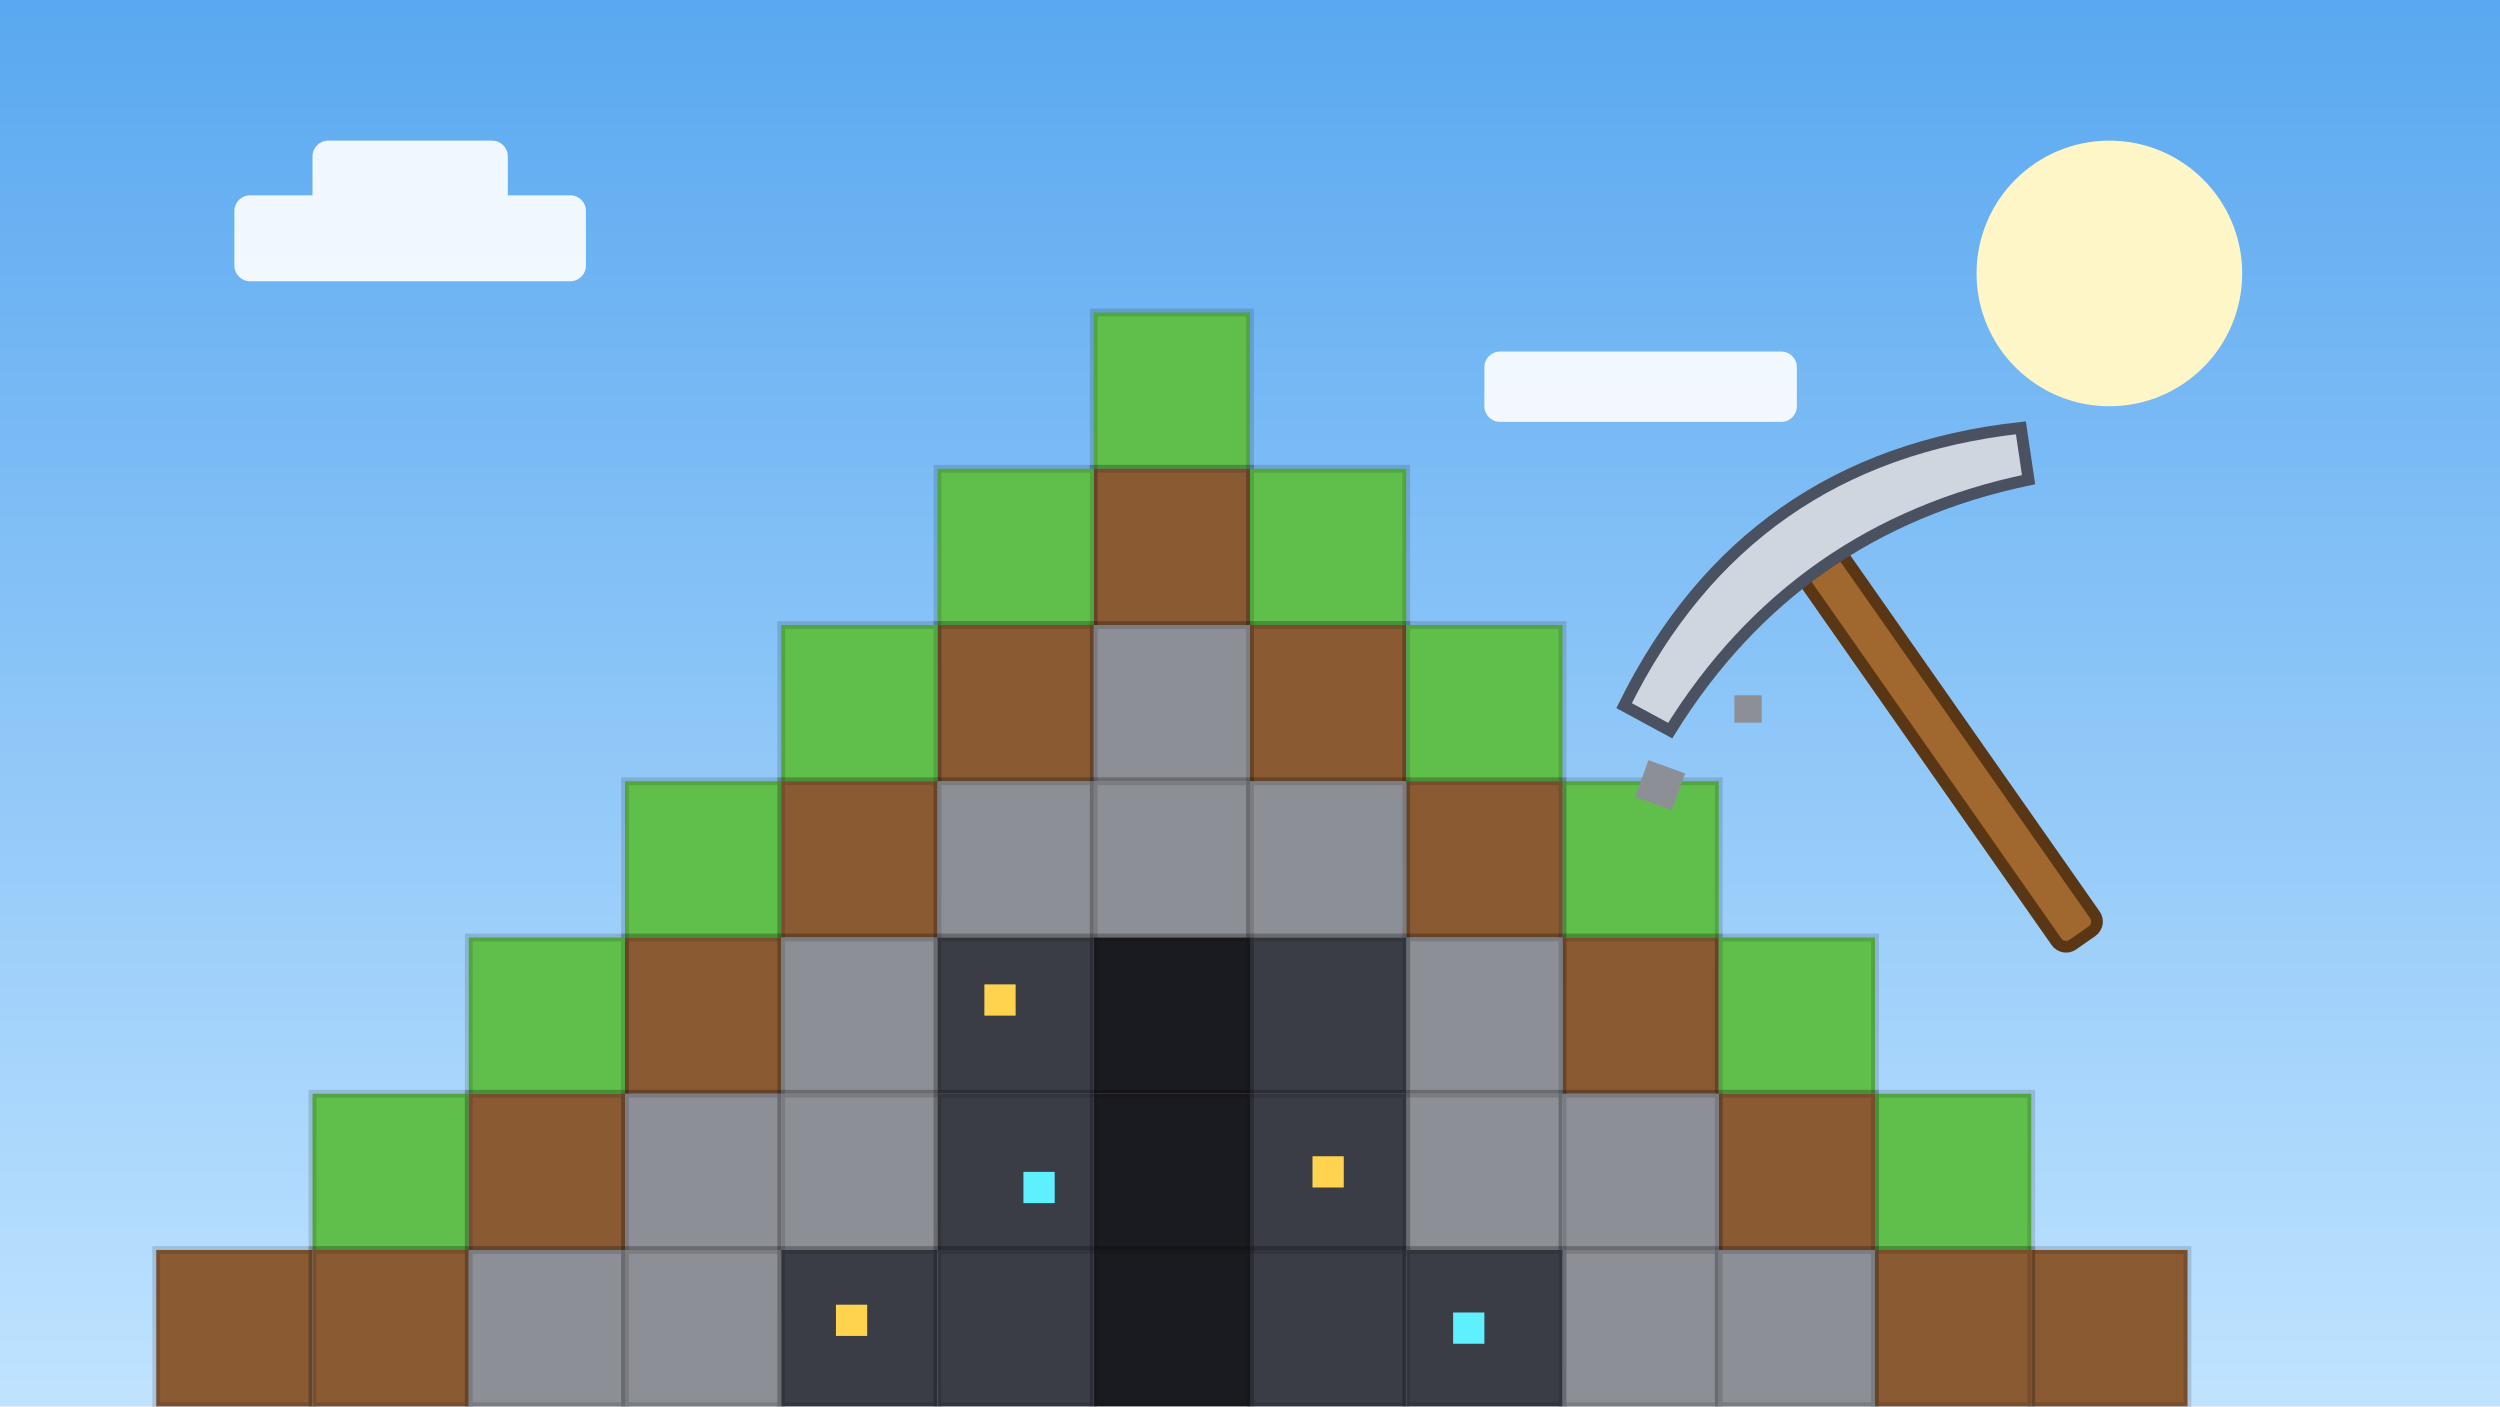
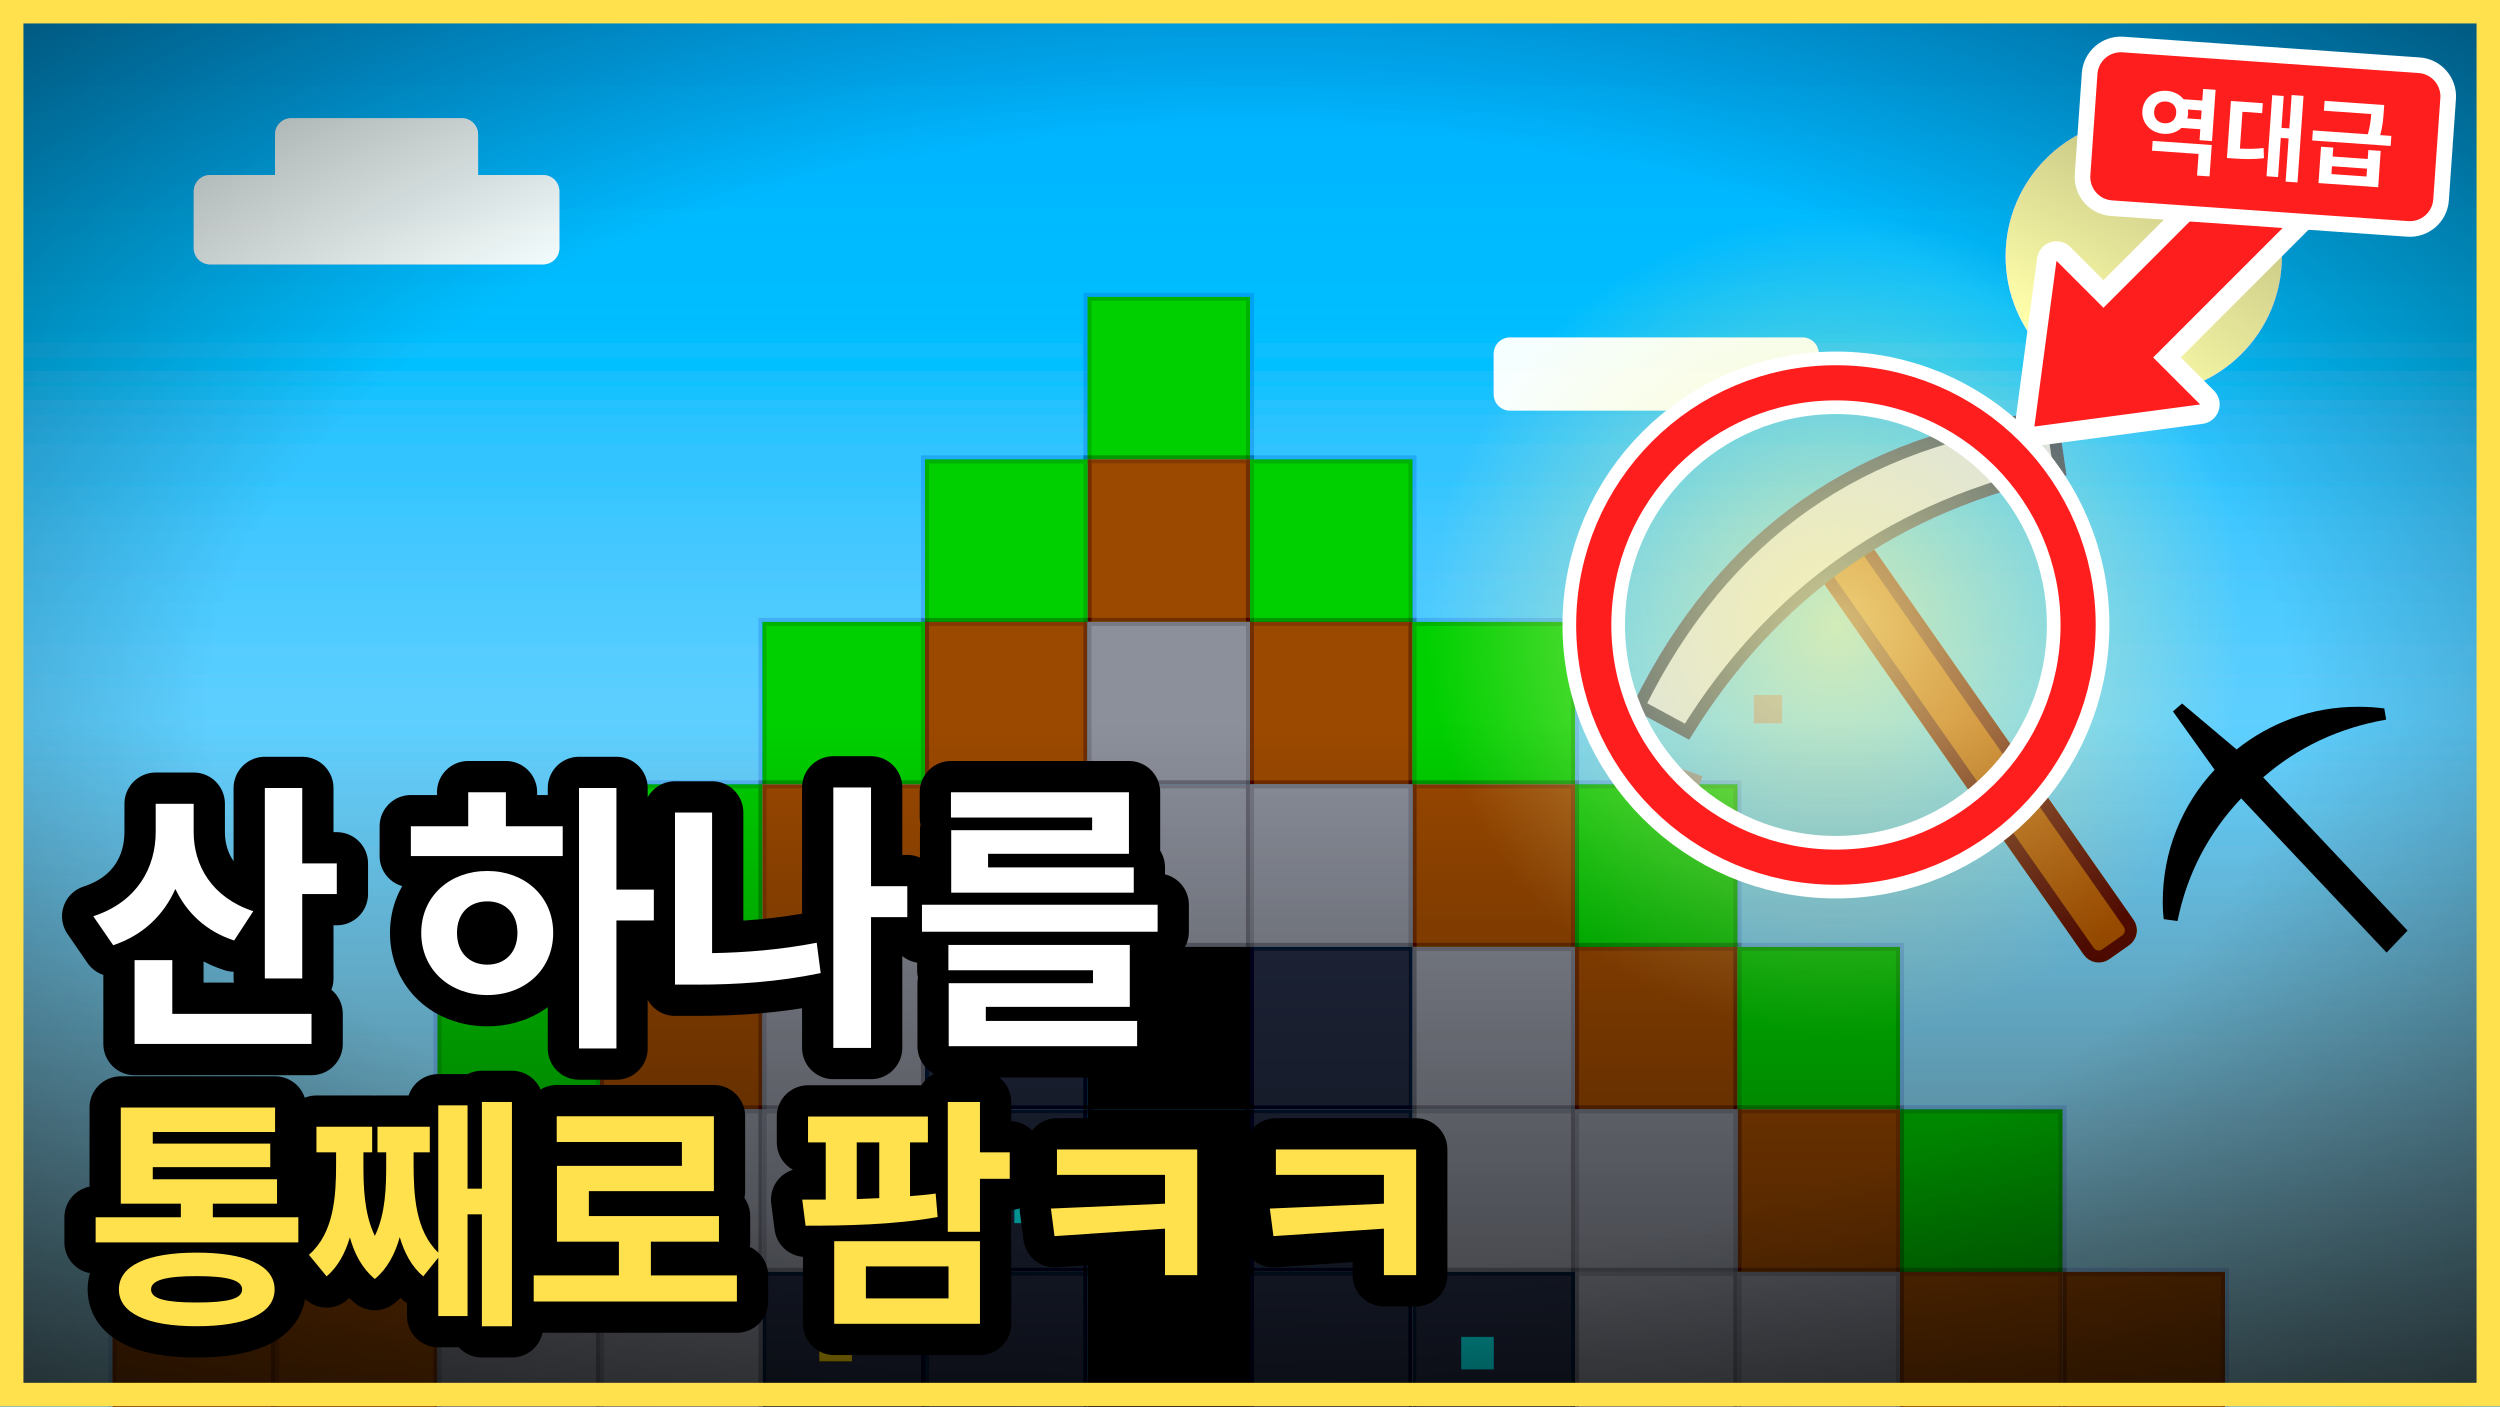
<svg xmlns="http://www.w3.org/2000/svg" viewBox="0 0 640 360">
  <defs>
-     <linearGradient id="sky" x1="0" y1="0" x2="0" y2="1">
-       <stop offset="0" stop-color="#5aa8f0" />
-       <stop offset="1" stop-color="#bfe3ff" />
+     <filter id="pop" x="0" y="0" width="1" height="1">
+       <feColorMatrix type="saturate" values="1.55" />
+       <feComponentTransfer>
+         <feFuncR type="linear" slope="1.12" intercept="-.03" />
+         <feFuncG type="linear" slope="1.12" intercept="-.03" />
+         <feFuncB type="linear" slope="1.12" intercept="-.03" />
+       </feComponentTransfer>
+     </filter>
+     <radialGradient id="vig" cx="50%" cy="50%" r="75%">
+       <stop offset=".55" stop-color="#000" stop-opacity="0" />
+       <stop offset="1" stop-color="#000" stop-opacity=".6" />
+     </radialGradient>
+     <linearGradient id="tshade" x1="0" y1="0" x2="0" y2="1">
+       <stop offset="0" stop-color="#000" stop-opacity=".55" />
+       <stop offset="1" stop-color="#000" stop-opacity="0" />
    </linearGradient>
+     <linearGradient id="bshade" x1="0" y1="1" x2="0" y2="0">
+       <stop offset="0" stop-color="#000" stop-opacity=".6" />
+       <stop offset="1" stop-color="#000" stop-opacity="0" />
+     </linearGradient>
+     <radialGradient id="flare">
+       <stop offset="0" stop-color="#fff6a0" stop-opacity=".75" />
+       <stop offset="1" stop-color="#fff6a0" stop-opacity="0" />
+     </radialGradient>
  </defs>
-   <rect width="640" height="360" fill="url(#sky)" />
-   <circle cx="540" cy="70" r="34" fill="#fff6c8" />
-   <g fill="#fff" opacity=".9">
-     <rect x="60" y="50" width="90" height="22" rx="4" />
-     <rect x="80" y="36" width="50" height="20" rx="4" />
-     <rect x="380" y="90" width="80" height="18" rx="4" />
-   </g>
-   <g stroke="#00000022" stroke-width="2">
-     <g fill="#5fbf4a">
-       <rect x="280" y="80" width="40" height="40" />
-     </g>
-     <g fill="#8a5a33">
-       <rect x="280" y="120" width="40" height="40" />
-     </g>
-     <g fill="#5fbf4a">
-       <rect x="240" y="120" width="40" height="40" />
-       <rect x="320" y="120" width="40" height="40" />
-     </g>
-     <g fill="#8a5a33">
-       <rect x="240" y="160" width="40" height="40" />
-       <rect x="320" y="160" width="40" height="40" />
-     </g>
-     <g fill="#8d8f96">
-       <rect x="280" y="160" width="40" height="40" />
-     </g>
-     <g fill="#5fbf4a">
-       <rect x="200" y="160" width="40" height="40" />
-       <rect x="360" y="160" width="40" height="40" />
-       <rect x="400" y="200" width="40" height="40" />
-       <rect x="160" y="200" width="40" height="40" />
-     </g>
-     <g fill="#8a5a33">
-       <rect x="200" y="200" width="40" height="40" />
-       <rect x="360" y="200" width="40" height="40" />
-       <rect x="160" y="240" width="40" height="40" />
-       <rect x="400" y="240" width="40" height="40" />
-     </g>
-     <g fill="#8d8f96">
-       <rect x="240" y="200" width="40" height="40" />
-       <rect x="280" y="200" width="40" height="40" />
-       <rect x="320" y="200" width="40" height="40" />
-       <rect x="200" y="240" width="40" height="40" />
-       <rect x="360" y="240" width="40" height="40" />
-     </g>
-     <g fill="#5fbf4a">
-       <rect x="120" y="240" width="40" height="40" />
-       <rect x="440" y="240" width="40" height="40" />
-       <rect x="80" y="280" width="40" height="40" />
-       <rect x="480" y="280" width="40" height="40" />
-     </g>
-     <g fill="#8a5a33">
-       <rect x="120" y="280" width="40" height="40" />
-       <rect x="440" y="280" width="40" height="40" />
-       <rect x="40" y="320" width="40" height="40" />
-       <rect x="80" y="320" width="40" height="40" />
-       <rect x="520" y="320" width="40" height="40" />
-       <rect x="480" y="320" width="40" height="40" />
-     </g>
-     <g fill="#8d8f96">
-       <rect x="160" y="280" width="40" height="40" />
-       <rect x="200" y="280" width="40" height="40" />
-       <rect x="360" y="280" width="40" height="40" />
-       <rect x="400" y="280" width="40" height="40" />
-       <rect x="120" y="320" width="40" height="40" />
-       <rect x="160" y="320" width="40" height="40" />
-       <rect x="400" y="320" width="40" height="40" />
-       <rect x="440" y="320" width="40" height="40" />
-     </g>
-     <g fill="#3b3d46">
-       <rect x="240" y="240" width="40" height="40" />
-       <rect x="320" y="240" width="40" height="40" />
-       <rect x="240" y="280" width="40" height="40" />
-       <rect x="320" y="280" width="40" height="40" />
-       <rect x="200" y="320" width="40" height="40" />
-       <rect x="240" y="320" width="40" height="40" />
-       <rect x="320" y="320" width="40" height="40" />
-       <rect x="360" y="320" width="40" height="40" />
-     </g>
-     <g fill="#1a1b20">
-       <rect x="280" y="240" width="40" height="40" />
-       <rect x="280" y="280" width="40" height="40" />
-       <rect x="280" y="320" width="40" height="40" />
+   <g filter="url(#pop)">
+     <g transform="translate(320 180) scale(1.04) translate(-320 -180)">
+       <defs>
+         <linearGradient id="sky" x1="0" y1="0" x2="0" y2="1">
+           <stop offset="0" stop-color="#5aa8f0" />
+           <stop offset="1" stop-color="#bfe3ff" />
+         </linearGradient>
+       </defs>
+       <rect width="640" height="360" fill="url(#sky)" />
+       <circle cx="540" cy="70" r="34" fill="#fff6c8" />
+       <g fill="#fff" opacity=".9">
+         <rect x="60" y="50" width="90" height="22" rx="4" />
+         <rect x="80" y="36" width="50" height="20" rx="4" />
+         <rect x="380" y="90" width="80" height="18" rx="4" />
+       </g>
+       <g stroke="#00000022" stroke-width="2">
+         <g fill="#5fbf4a">
+           <rect x="280" y="80" width="40" height="40" />
+         </g>
+         <g fill="#8a5a33">
+           <rect x="280" y="120" width="40" height="40" />
+         </g>
+         <g fill="#5fbf4a">
+           <rect x="240" y="120" width="40" height="40" />
+           <rect x="320" y="120" width="40" height="40" />
+         </g>
+         <g fill="#8a5a33">
+           <rect x="240" y="160" width="40" height="40" />
+           <rect x="320" y="160" width="40" height="40" />
+         </g>
+         <g fill="#8d8f96">
+           <rect x="280" y="160" width="40" height="40" />
+         </g>
+         <g fill="#5fbf4a">
+           <rect x="200" y="160" width="40" height="40" />
+           <rect x="360" y="160" width="40" height="40" />
+           <rect x="400" y="200" width="40" height="40" />
+           <rect x="160" y="200" width="40" height="40" />
+         </g>
+         <g fill="#8a5a33">
+           <rect x="200" y="200" width="40" height="40" />
+           <rect x="360" y="200" width="40" height="40" />
+           <rect x="160" y="240" width="40" height="40" />
+           <rect x="400" y="240" width="40" height="40" />
+         </g>
+         <g fill="#8d8f96">
+           <rect x="240" y="200" width="40" height="40" />
+           <rect x="280" y="200" width="40" height="40" />
+           <rect x="320" y="200" width="40" height="40" />
+           <rect x="200" y="240" width="40" height="40" />
+           <rect x="360" y="240" width="40" height="40" />
+         </g>
+         <g fill="#5fbf4a">
+           <rect x="120" y="240" width="40" height="40" />
+           <rect x="440" y="240" width="40" height="40" />
+           <rect x="80" y="280" width="40" height="40" />
+           <rect x="480" y="280" width="40" height="40" />
+         </g>
+         <g fill="#8a5a33">
+           <rect x="120" y="280" width="40" height="40" />
+           <rect x="440" y="280" width="40" height="40" />
+           <rect x="40" y="320" width="40" height="40" />
+           <rect x="80" y="320" width="40" height="40" />
+           <rect x="520" y="320" width="40" height="40" />
+           <rect x="480" y="320" width="40" height="40" />
+         </g>
+         <g fill="#8d8f96">
+           <rect x="160" y="280" width="40" height="40" />
+           <rect x="200" y="280" width="40" height="40" />
+           <rect x="360" y="280" width="40" height="40" />
+           <rect x="400" y="280" width="40" height="40" />
+           <rect x="120" y="320" width="40" height="40" />
+           <rect x="160" y="320" width="40" height="40" />
+           <rect x="400" y="320" width="40" height="40" />
+           <rect x="440" y="320" width="40" height="40" />
+         </g>
+         <g fill="#3b3d46">
+           <rect x="240" y="240" width="40" height="40" />
+           <rect x="320" y="240" width="40" height="40" />
+           <rect x="240" y="280" width="40" height="40" />
+           <rect x="320" y="280" width="40" height="40" />
+           <rect x="200" y="320" width="40" height="40" />
+           <rect x="240" y="320" width="40" height="40" />
+           <rect x="320" y="320" width="40" height="40" />
+           <rect x="360" y="320" width="40" height="40" />
+         </g>
+         <g fill="#1a1b20">
+           <rect x="280" y="240" width="40" height="40" />
+           <rect x="280" y="280" width="40" height="40" />
+           <rect x="280" y="320" width="40" height="40" />
+         </g>
+       </g>
+       <g fill="#ffd34d">
+         <rect x="252" y="252" width="8" height="8" />
+         <rect x="336" y="296" width="8" height="8" />
+         <rect x="214" y="334" width="8" height="8" />
+       </g>
+       <g fill="#5ff0ff">
+         <rect x="262" y="300" width="8" height="8" />
+         <rect x="372" y="336" width="8" height="8" />
+       </g>
+       <g transform="translate(470 150) rotate(-35)">
+         <rect x="-6" y="-10" width="12" height="120" rx="3" fill="#a0672e" stroke="#5a3714" stroke-width="3" />
+         <path d="M-62 -6 Q0 -40 62 -6 L56 6 Q0 -18 -56 6 Z" fill="#cfd6e0" stroke="#4a5160" stroke-width="3" />
+       </g>
+       <g fill="#8d8f96">
+         <rect x="420" y="196" width="10" height="10" transform="rotate(20 425 201)" />
+         <rect x="444" y="178" width="7" height="7" />
+       </g>
    </g>
  </g>
-   <g fill="#ffd34d">
-     <rect x="252" y="252" width="8" height="8" />
-     <rect x="336" y="296" width="8" height="8" />
-     <rect x="214" y="334" width="8" height="8" />
+   <circle cx="470" cy="160" r="105" fill="url(#flare)" />
+   <rect width="640" height="360" fill="url(#vig)" />
+   <rect y="185" width="640" height="175" fill="url(#bshade)" />
+   <circle cx="470" cy="160" r="62" fill="none" stroke="#fff" stroke-width="16" />
+   <circle cx="470" cy="160" r="62" fill="none" stroke="#ff1e1e" stroke-width="9" />
+   <g transform="translate(600 30) rotate(135.0)">
+     <path d="M0 -9 L78 -9 L78 -26 L112 0 L78 26 L78 9 L0 9 Z" fill="#fff" stroke="#fff" stroke-width="10" stroke-linejoin="round" />
+     <path d="M0 -9 L78 -9 L78 -26 L112 0 L78 26 L78 9 L0 9 Z" fill="#ff1e1e" />
  </g>
-   <g fill="#5ff0ff">
-     <rect x="262" y="300" width="8" height="8" />
-     <rect x="372" y="336" width="8" height="8" />
+   <text x="585" y="225" font-size="84" text-anchor="middle" dominant-baseline="central">⛏️</text>
+   <text x="22" y="262" font-family="Black Han Sans, Jalnan, Pretendard, Apple SD Gothic Neo, Malgun Gothic, sans-serif" font-weight="900" font-size="72" letter-spacing="-1" fill="none" stroke="#000" stroke-width="16" stroke-linejoin="round">산 하나를</text>
+   <text x="22" y="262" font-family="Black Han Sans, Jalnan, Pretendard, Apple SD Gothic Neo, Malgun Gothic, sans-serif" font-weight="900" font-size="72" letter-spacing="-1" fill="#ffffff">산 하나를</text>
+   <text x="22" y="334" font-family="Black Han Sans, Jalnan, Pretendard, Apple SD Gothic Neo, Malgun Gothic, sans-serif" font-weight="900" font-size="62" letter-spacing="-1" fill="none" stroke="#000" stroke-width="16" stroke-linejoin="round">통째로 팜ㅋㅋ</text>
+   <text x="22" y="334" font-family="Black Han Sans, Jalnan, Pretendard, Apple SD Gothic Neo, Malgun Gothic, sans-serif" font-weight="900" font-size="62" letter-spacing="-1" fill="#ffe14d">통째로 팜ㅋㅋ</text>
+   <g transform="translate(534 14) rotate(4 46.0 20)">
+     <rect width="92" height="42" rx="8" fill="#ff1e1e" stroke="#fff" stroke-width="4" />
+     <text x="46.0" y="30" text-anchor="middle" font-family="Black Han Sans, Apple SD Gothic Neo, Malgun Gothic, sans-serif" font-weight="900" font-size="24" fill="#fff">역대급</text>
  </g>
-   <g transform="translate(470 150) rotate(-35)">
-     <rect x="-6" y="-10" width="12" height="120" rx="3" fill="#a0672e" stroke="#5a3714" stroke-width="3" />
-     <path d="M-62 -6 Q0 -40 62 -6 L56 6 Q0 -18 -56 6 Z" fill="#cfd6e0" stroke="#4a5160" stroke-width="3" />
-   </g>
-   <g fill="#8d8f96">
-     <rect x="420" y="196" width="10" height="10" transform="rotate(20 425 201)" />
-     <rect x="444" y="178" width="7" height="7" />
-   </g>
+   <rect x="3" y="3" width="634" height="354" fill="none" stroke="#ffe14d" stroke-width="6" />
</svg>
